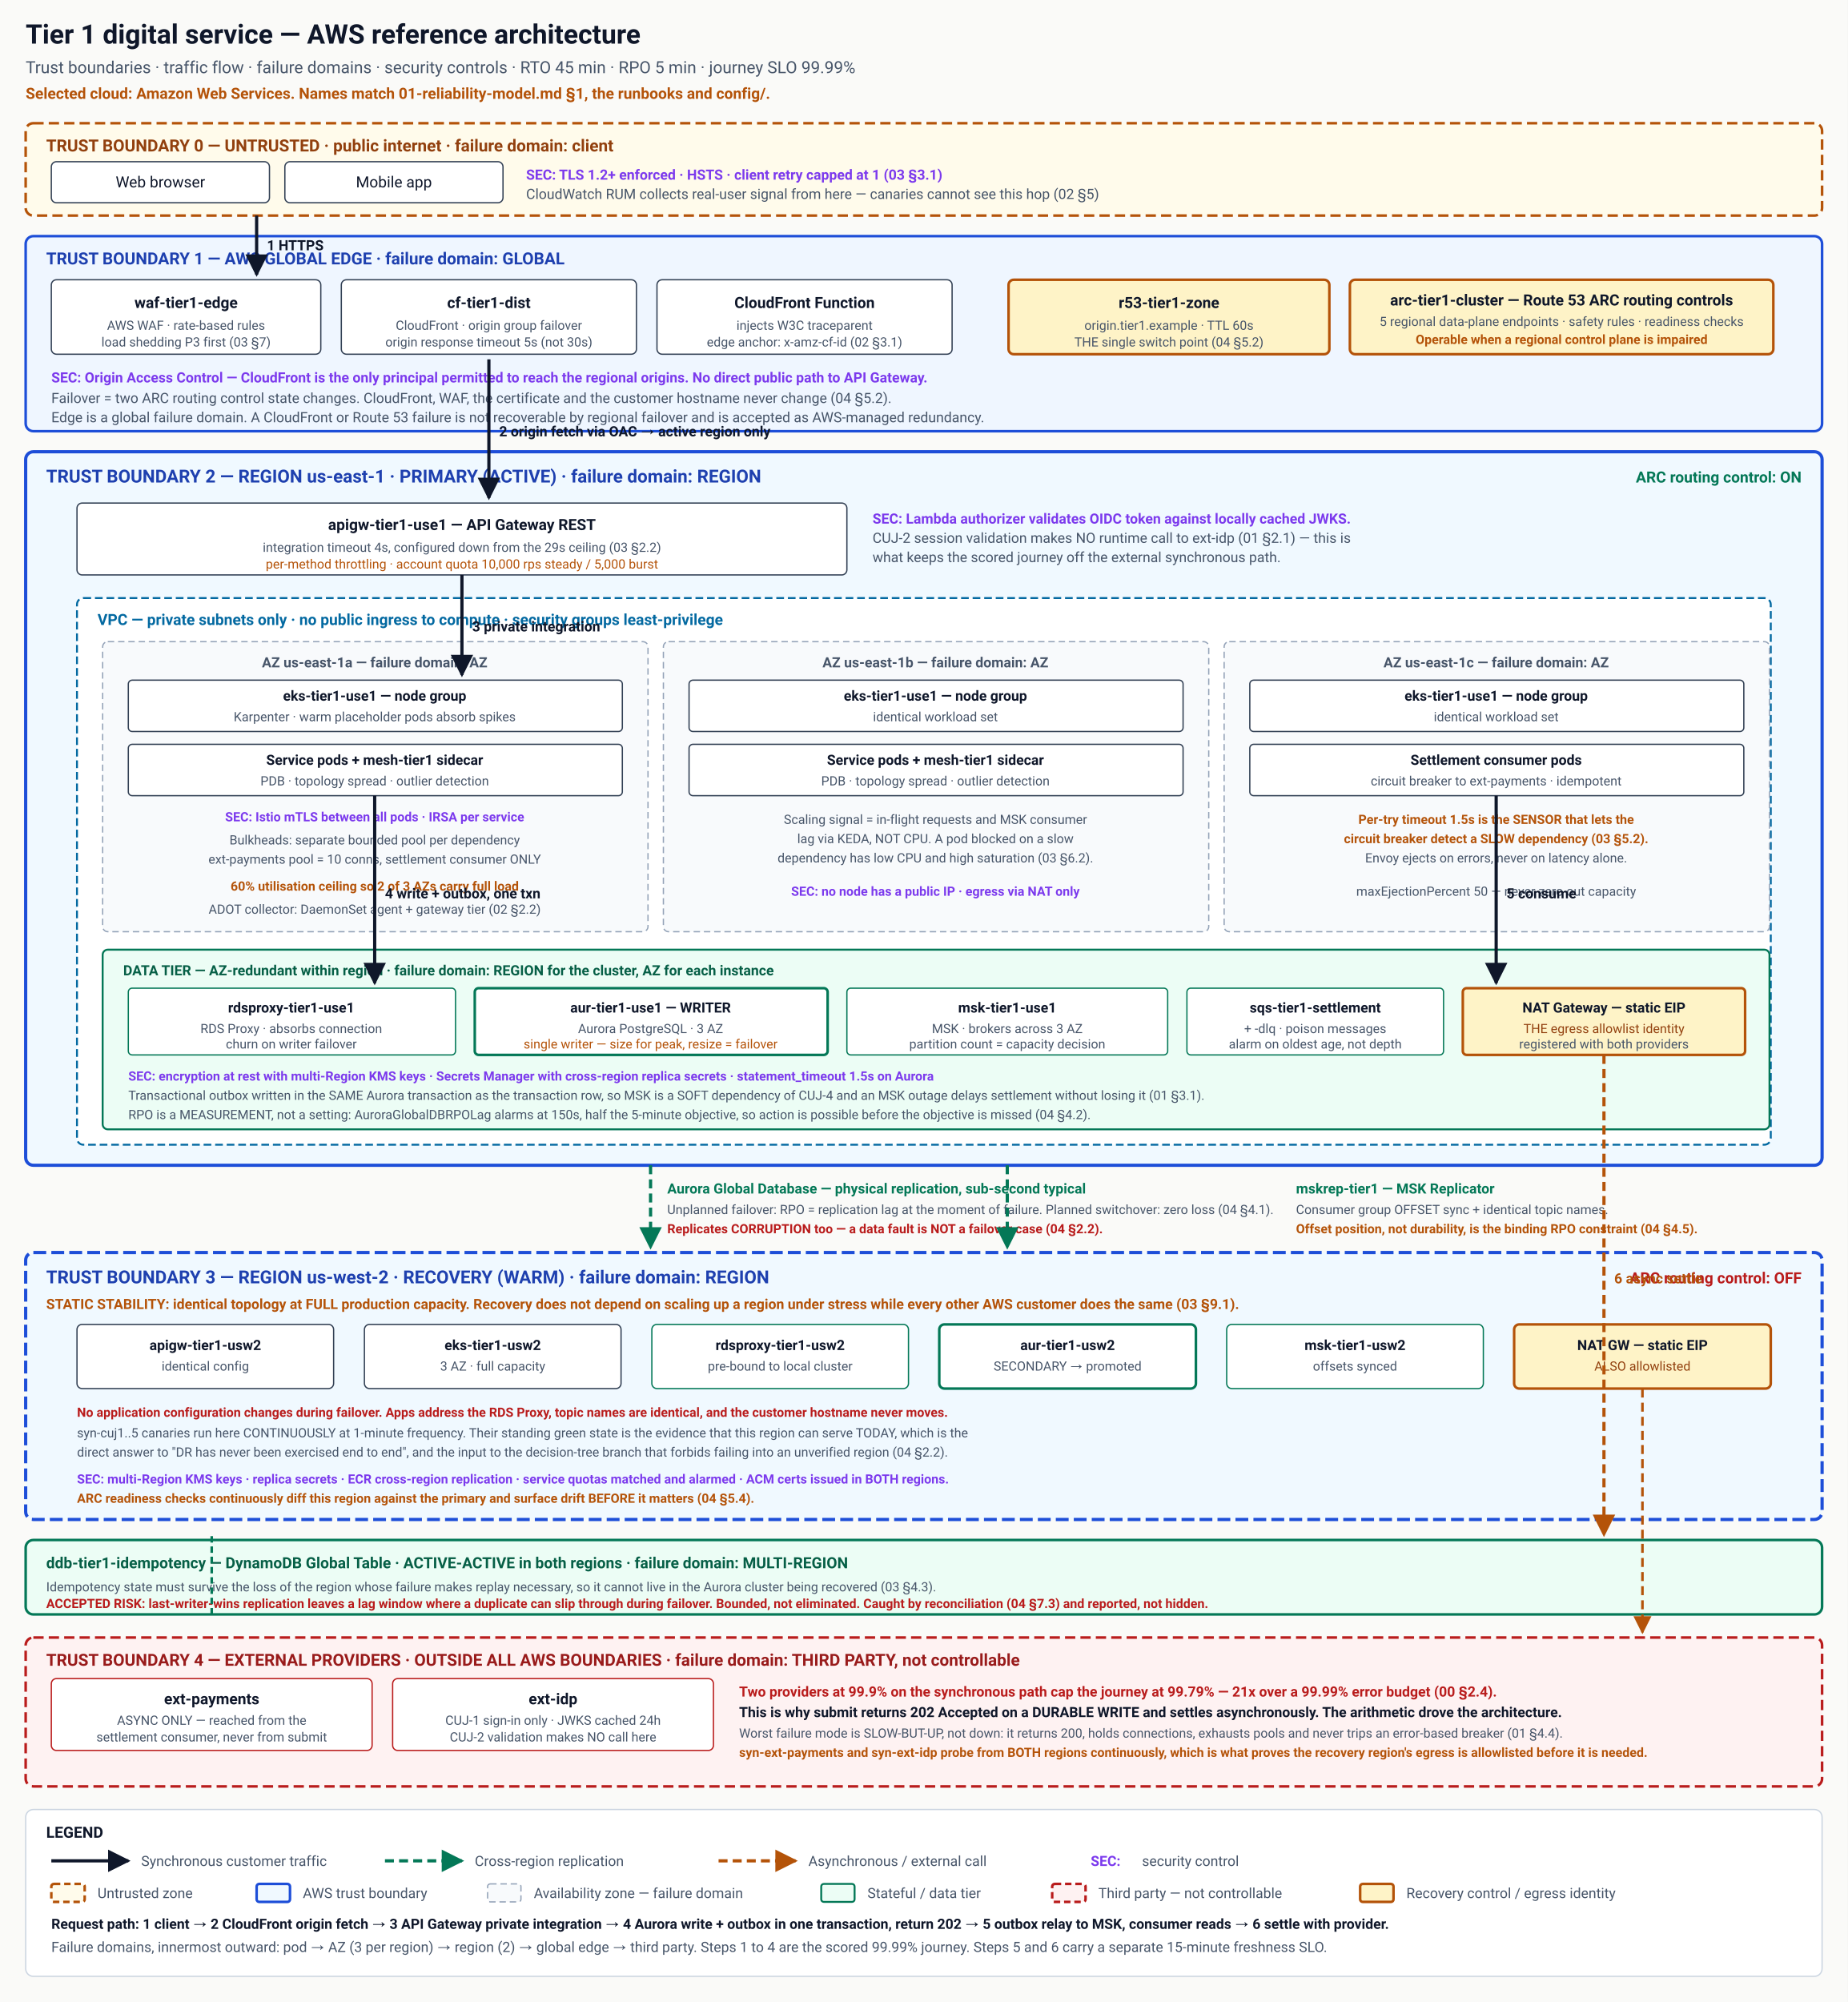
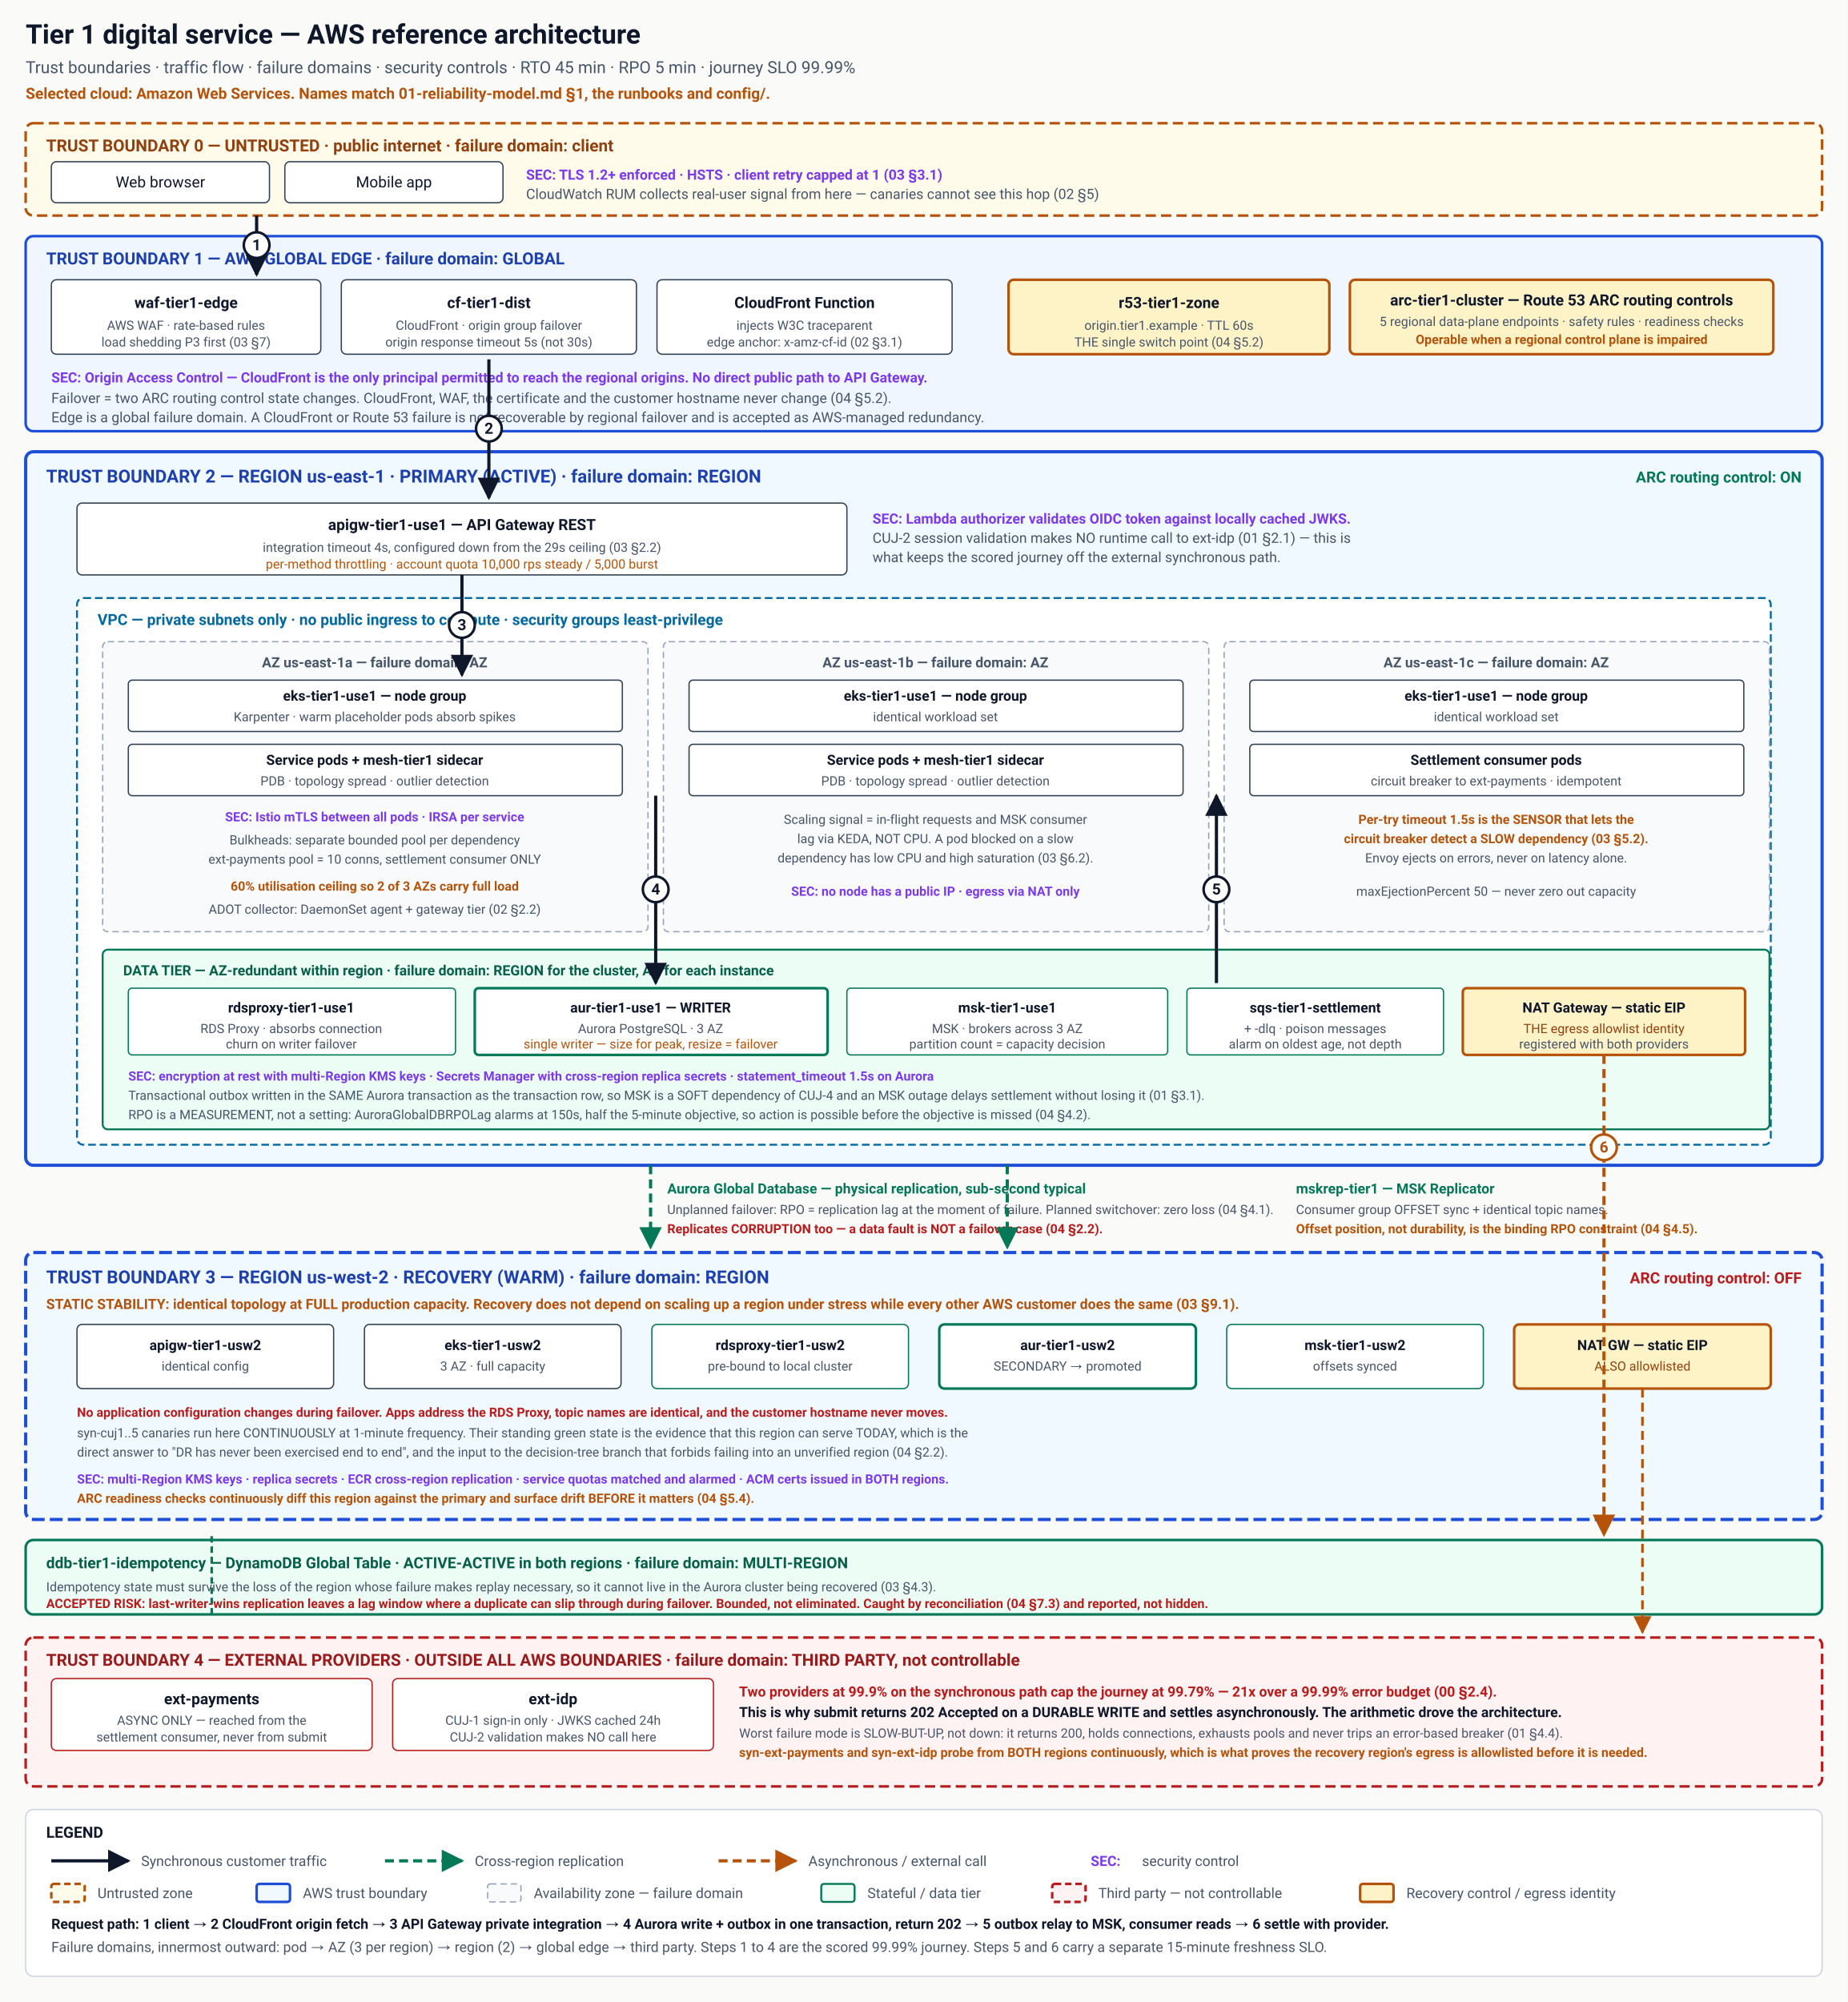
<svg xmlns="http://www.w3.org/2000/svg" width="1440" height="1560" viewBox="0 0 1440 1560" font-family="-apple-system, BlinkMacSystemFont, 'Segoe UI', Roboto, Helvetica, Arial, sans-serif">
  <defs>
    <marker id="flow" viewBox="0 0 10 10" refX="9" refY="5" markerWidth="7" markerHeight="7" orient="auto-start-reverse">
      <path d="M 0 0 L 10 5 L 0 10 z" fill="#0F172A" />
    </marker>
    <marker id="repl" viewBox="0 0 10 10" refX="9" refY="5" markerWidth="7" markerHeight="7" orient="auto-start-reverse">
      <path d="M 0 0 L 10 5 L 0 10 z" fill="#047857" />
    </marker>
    <marker id="ext" viewBox="0 0 10 10" refX="9" refY="5" markerWidth="7" markerHeight="7" orient="auto-start-reverse">
      <path d="M 0 0 L 10 5 L 0 10 z" fill="#B45309" />
    </marker>
  </defs>
  <rect width="1440" height="1560" fill="#FAFAF8" />
  <text x="20" y="34" font-size="21" font-weight="700" fill="#0F172A">Tier 1 digital service — AWS reference architecture</text>
  <text x="20" y="57" font-size="13" fill="#475569">Trust boundaries · traffic flow · failure domains · security controls · RTO 45 min · RPO 5 min · journey SLO 99.99%</text>
  <text x="20" y="77" font-size="12" fill="#B45309" font-weight="600">Selected cloud: Amazon Web Services. Names match 01-reliability-model.md §1, the runbooks and config/.</text>
  <rect x="20" y="96" width="1400" height="72" rx="6" fill="#FFFBEB" stroke="#B45309" stroke-width="2" stroke-dasharray="8 4" />
  <text x="36" y="118" font-size="13" font-weight="700" fill="#92400E">TRUST BOUNDARY 0 — UNTRUSTED · public internet · failure domain: client</text>
  <rect x="40" y="126" width="170" height="32" rx="4" fill="#FFFFFF" stroke="#334155" />
  <text x="125" y="146" font-size="12" fill="#0F172A" text-anchor="middle">Web browser</text>
  <rect x="222" y="126" width="170" height="32" rx="4" fill="#FFFFFF" stroke="#334155" />
  <text x="307" y="146" font-size="12" fill="#0F172A" text-anchor="middle">Mobile app</text>
  <text x="410" y="140" font-size="11" fill="#7C3AED" font-weight="600">SEC: TLS 1.2+ enforced · HSTS · client retry capped at 1 (03 §3.1)</text>
  <text x="410" y="155" font-size="11" fill="#475569">CloudWatch RUM collects real-user signal from here — canaries cannot see this hop (02 §5)</text>
  <rect x="20" y="184" width="1400" height="152" rx="6" fill="#EFF6FF" stroke="#1D4ED8" stroke-width="2" />
  <text x="36" y="206" font-size="13" font-weight="700" fill="#1E40AF">TRUST BOUNDARY 1 — AWS GLOBAL EDGE · failure domain: GLOBAL</text>
  <rect x="40" y="218" width="210" height="58" rx="4" fill="#FFFFFF" stroke="#334155" />
  <text x="145" y="240" font-size="12" font-weight="600" fill="#0F172A" text-anchor="middle">waf-tier1-edge</text>
  <text x="145" y="257" font-size="10" fill="#475569" text-anchor="middle">AWS WAF · rate-based rules</text>
  <text x="145" y="270" font-size="10" fill="#475569" text-anchor="middle">load shedding P3 first (03 §7)</text>
  <rect x="266" y="218" width="230" height="58" rx="4" fill="#FFFFFF" stroke="#334155" />
  <text x="381" y="240" font-size="12" font-weight="600" fill="#0F172A" text-anchor="middle">cf-tier1-dist</text>
  <text x="381" y="257" font-size="10" fill="#475569" text-anchor="middle">CloudFront · origin group failover</text>
  <text x="381" y="270" font-size="10" fill="#475569" text-anchor="middle">origin response timeout 5s (not 30s)</text>
  <rect x="512" y="218" width="230" height="58" rx="4" fill="#FFFFFF" stroke="#334155" />
  <text x="627" y="240" font-size="12" font-weight="600" fill="#0F172A" text-anchor="middle">CloudFront Function</text>
  <text x="627" y="257" font-size="10" fill="#475569" text-anchor="middle">injects W3C traceparent</text>
  <text x="627" y="270" font-size="10" fill="#475569" text-anchor="middle">edge anchor: x-amz-cf-id (02 §3.1)</text>
  <rect x="786" y="218" width="250" height="58" rx="4" fill="#FEF3C7" stroke="#B45309" stroke-width="2" />
  <text x="911" y="240" font-size="12" font-weight="600" fill="#0F172A" text-anchor="middle">r53-tier1-zone</text>
  <text x="911" y="257" font-size="10" fill="#475569" text-anchor="middle">origin.tier1.example · TTL 60s</text>
  <text x="911" y="270" font-size="10" fill="#475569" text-anchor="middle">THE single switch point (04 §5.2)</text>
  <rect x="1052" y="218" width="330" height="58" rx="4" fill="#FEF3C7" stroke="#B45309" stroke-width="2" />
  <text x="1217" y="238" font-size="12" font-weight="600" fill="#0F172A" text-anchor="middle">arc-tier1-cluster — Route 53 ARC routing controls</text>
  <text x="1217" y="254" font-size="10" fill="#475569" text-anchor="middle">5 regional data-plane endpoints · safety rules · readiness checks</text>
  <text x="1217" y="268" font-size="10" fill="#B45309" text-anchor="middle" font-weight="600">Operable when a regional control plane is impaired</text>
  <text x="40" y="298" font-size="11" fill="#7C3AED" font-weight="600">SEC: Origin Access Control — CloudFront is the only principal permitted to reach the regional origins. No direct public path to API Gateway.</text>
  <text x="40" y="314" font-size="11" fill="#475569">Failover = two ARC routing control state changes. CloudFront, WAF, the certificate and the customer hostname never change (04 §5.2).</text>
  <text x="40" y="329" font-size="11" fill="#475569">Edge is a global failure domain. A CloudFront or Route 53 failure is not recoverable by regional failover and is accepted as AWS-managed redundancy.</text>
  <rect x="20" y="352" width="1400" height="556" rx="6" fill="#F0F9FF" stroke="#1D4ED8" stroke-width="2.5" />
  <text x="36" y="376" font-size="14" font-weight="700" fill="#1E40AF">TRUST BOUNDARY 2 — REGION us-east-1 · PRIMARY (ACTIVE) · failure domain: REGION</text>
  <text x="1404" y="376" font-size="12" font-weight="700" fill="#047857" text-anchor="end">ARC routing control: ON</text>
  <rect x="60" y="392" width="600" height="56" rx="4" fill="#FFFFFF" stroke="#334155" />
  <text x="360" y="413" font-size="12" font-weight="600" fill="#0F172A" text-anchor="middle">apigw-tier1-use1 — API Gateway REST</text>
  <text x="360" y="430" font-size="10" fill="#475569" text-anchor="middle">integration timeout 4s, configured down from the 29s ceiling (03 §2.2)</text>
  <text x="360" y="443" font-size="10" fill="#B45309" text-anchor="middle">per-method throttling · account quota 10,000 rps steady / 5,000 burst</text>
  <text x="680" y="408" font-size="11" fill="#7C3AED" font-weight="600">SEC: Lambda authorizer validates OIDC token against locally cached JWKS.</text>
  <text x="680" y="423" font-size="11" fill="#475569">CUJ-2 session validation makes NO runtime call to ext-idp (01 §2.1) — this is</text>
  <text x="680" y="438" font-size="11" fill="#475569">what keeps the scored journey off the external synchronous path.</text>
  <rect x="60" y="466" width="1320" height="426" rx="5" fill="#FFFFFF" stroke="#0369A1" stroke-width="1.5" stroke-dasharray="6 3" />
  <text x="76" y="487" font-size="12" font-weight="700" fill="#0369A1">VPC — private subnets only · no public ingress to compute · security groups least-privilege</text>
  <rect x="80" y="500" width="425" height="226" rx="4" fill="#F8FAFC" stroke="#94A3B8" stroke-dasharray="5 3" />
  <text x="292" y="520" font-size="11" font-weight="700" fill="#475569" text-anchor="middle">AZ us-east-1a — failure domain: AZ</text>
  <rect x="100" y="530" width="385" height="40" rx="3" fill="#FFFFFF" stroke="#334155" />
  <text x="292" y="546" font-size="11" font-weight="600" fill="#0F172A" text-anchor="middle">eks-tier1-use1 — node group</text>
  <text x="292" y="562" font-size="10" fill="#475569" text-anchor="middle">Karpenter · warm placeholder pods absorb spikes</text>
  <rect x="100" y="580" width="385" height="40" rx="3" fill="#FFFFFF" stroke="#334155" />
  <text x="292" y="596" font-size="11" font-weight="600" fill="#0F172A" text-anchor="middle">Service pods + mesh-tier1 sidecar</text>
  <text x="292" y="612" font-size="10" fill="#475569" text-anchor="middle">PDB · topology spread · outlier detection</text>
  <text x="292" y="640" font-size="10" fill="#7C3AED" text-anchor="middle" font-weight="600">SEC: Istio mTLS between all pods · IRSA per service</text>
  <text x="292" y="658" font-size="10" fill="#475569" text-anchor="middle">Bulkheads: separate bounded pool per dependency</text>
  <text x="292" y="673" font-size="10" fill="#475569" text-anchor="middle">ext-payments pool = 10 conns, settlement consumer ONLY</text>
  <text x="292" y="694" font-size="10" fill="#B45309" text-anchor="middle" font-weight="600">60% utilisation ceiling so 2 of 3 AZs carry full load</text>
  <text x="292" y="712" font-size="10" fill="#475569" text-anchor="middle">ADOT collector: DaemonSet agent + gateway tier (02 §2.2)</text>
  <rect x="517" y="500" width="425" height="226" rx="4" fill="#F8FAFC" stroke="#94A3B8" stroke-dasharray="5 3" />
  <text x="729" y="520" font-size="11" font-weight="700" fill="#475569" text-anchor="middle">AZ us-east-1b — failure domain: AZ</text>
  <rect x="537" y="530" width="385" height="40" rx="3" fill="#FFFFFF" stroke="#334155" />
  <text x="729" y="546" font-size="11" font-weight="600" fill="#0F172A" text-anchor="middle">eks-tier1-use1 — node group</text>
  <text x="729" y="562" font-size="10" fill="#475569" text-anchor="middle">identical workload set</text>
  <rect x="537" y="580" width="385" height="40" rx="3" fill="#FFFFFF" stroke="#334155" />
  <text x="729" y="596" font-size="11" font-weight="600" fill="#0F172A" text-anchor="middle">Service pods + mesh-tier1 sidecar</text>
  <text x="729" y="612" font-size="10" fill="#475569" text-anchor="middle">PDB · topology spread · outlier detection</text>
  <text x="729" y="642" font-size="10" fill="#475569" text-anchor="middle">Scaling signal = in-flight requests and MSK consumer</text>
  <text x="729" y="657" font-size="10" fill="#475569" text-anchor="middle">lag via KEDA, NOT CPU. A pod blocked on a slow</text>
  <text x="729" y="672" font-size="10" fill="#475569" text-anchor="middle">dependency has low CPU and high saturation (03 §6.2).</text>
  <text x="729" y="698" font-size="10" fill="#7C3AED" text-anchor="middle" font-weight="600">SEC: no node has a public IP · egress via NAT only</text>
  <rect x="954" y="500" width="425" height="226" rx="4" fill="#F8FAFC" stroke="#94A3B8" stroke-dasharray="5 3" />
  <text x="1166" y="520" font-size="11" font-weight="700" fill="#475569" text-anchor="middle">AZ us-east-1c — failure domain: AZ</text>
  <rect x="974" y="530" width="385" height="40" rx="3" fill="#FFFFFF" stroke="#334155" />
  <text x="1166" y="546" font-size="11" font-weight="600" fill="#0F172A" text-anchor="middle">eks-tier1-use1 — node group</text>
  <text x="1166" y="562" font-size="10" fill="#475569" text-anchor="middle">identical workload set</text>
  <rect x="974" y="580" width="385" height="40" rx="3" fill="#FFFFFF" stroke="#334155" />
  <text x="1166" y="596" font-size="11" font-weight="600" fill="#0F172A" text-anchor="middle">Settlement consumer pods</text>
  <text x="1166" y="612" font-size="10" fill="#475569" text-anchor="middle">circuit breaker to ext-payments · idempotent</text>
  <text x="1166" y="642" font-size="10" fill="#B45309" text-anchor="middle" font-weight="600">Per-try timeout 1.5s is the SENSOR that lets the</text>
  <text x="1166" y="657" font-size="10" fill="#B45309" text-anchor="middle" font-weight="600">circuit breaker detect a SLOW dependency (03 §5.2).</text>
  <text x="1166" y="672" font-size="10" fill="#475569" text-anchor="middle">Envoy ejects on errors, never on latency alone.</text>
  <text x="1166" y="698" font-size="10" fill="#475569" text-anchor="middle">maxEjectionPercent 50 — never zero out capacity</text>
  <rect x="80" y="740" width="1299" height="140" rx="4" fill="#ECFDF5" stroke="#047857" stroke-width="1.5" />
  <text x="96" y="760" font-size="11" font-weight="700" fill="#065F46">DATA TIER — AZ-redundant within region · failure domain: REGION for the cluster, AZ for each instance</text>
  <rect x="100" y="770" width="255" height="52" rx="3" fill="#FFFFFF" stroke="#047857" />
  <text x="227" y="789" font-size="11" font-weight="600" fill="#0F172A" text-anchor="middle">rdsproxy-tier1-use1</text>
  <text x="227" y="805" font-size="10" fill="#475569" text-anchor="middle">RDS Proxy · absorbs connection</text>
  <text x="227" y="817" font-size="10" fill="#475569" text-anchor="middle">churn on writer failover</text>
  <rect x="370" y="770" width="275" height="52" rx="3" fill="#FFFFFF" stroke="#047857" stroke-width="2" />
  <text x="507" y="789" font-size="11" font-weight="600" fill="#0F172A" text-anchor="middle">aur-tier1-use1 — WRITER</text>
  <text x="507" y="805" font-size="10" fill="#475569" text-anchor="middle">Aurora PostgreSQL · 3 AZ</text>
  <text x="507" y="817" font-size="10" fill="#B45309" text-anchor="middle">single writer — size for peak, resize = failover</text>
  <rect x="660" y="770" width="250" height="52" rx="3" fill="#FFFFFF" stroke="#047857" />
  <text x="785" y="789" font-size="11" font-weight="600" fill="#0F172A" text-anchor="middle">msk-tier1-use1</text>
  <text x="785" y="805" font-size="10" fill="#475569" text-anchor="middle">MSK · brokers across 3 AZ</text>
  <text x="785" y="817" font-size="10" fill="#475569" text-anchor="middle">partition count = capacity decision</text>
  <rect x="925" y="770" width="200" height="52" rx="3" fill="#FFFFFF" stroke="#047857" />
  <text x="1025" y="789" font-size="11" font-weight="600" fill="#0F172A" text-anchor="middle">sqs-tier1-settlement</text>
  <text x="1025" y="805" font-size="10" fill="#475569" text-anchor="middle">+ -dlq · poison messages</text>
  <text x="1025" y="817" font-size="10" fill="#475569" text-anchor="middle">alarm on oldest age, not depth</text>
  <rect x="1140" y="770" width="220" height="52" rx="3" fill="#FEF3C7" stroke="#B45309" stroke-width="2" />
  <text x="1250" y="789" font-size="11" font-weight="600" fill="#0F172A" text-anchor="middle">NAT Gateway — static EIP</text>
  <text x="1250" y="805" font-size="10" fill="#92400E" text-anchor="middle">THE egress allowlist identity</text>
  <text x="1250" y="817" font-size="10" fill="#475569" text-anchor="middle">registered with both providers</text>
  <text x="100" y="842" font-size="10" fill="#7C3AED" font-weight="600">SEC: encryption at rest with multi-Region KMS keys · Secrets Manager with cross-region replica secrets · statement_timeout 1.5s on Aurora</text>
  <text x="100" y="857" font-size="10" fill="#475569">Transactional outbox written in the SAME Aurora transaction as the transaction row, so MSK is a SOFT dependency of CUJ-4 and an MSK outage delays settlement without losing it (01 §3.1).</text>
  <text x="100" y="872" font-size="10" fill="#475569">RPO is a MEASUREMENT, not a setting: AuroraGlobalDBRPOLag alarms at 150s, half the 5-minute objective, so action is possible before the objective is missed (04 §4.2).</text>
  <line x1="507" y1="908" x2="507" y2="972" stroke="#047857" stroke-width="2.5" stroke-dasharray="7 4" marker-end="url(#repl)" />
  <text x="520" y="930" font-size="11" font-weight="700" fill="#047857">Aurora Global Database — physical replication, sub-second typical</text>
  <text x="520" y="946" font-size="10" fill="#475569">Unplanned failover: RPO = replication lag at the moment of failure. Planned switchover: zero loss (04 §4.1).</text>
  <text x="520" y="961" font-size="10" fill="#B91C1C" font-weight="600">Replicates CORRUPTION too — a data fault is NOT a failover case (04 §2.2).</text>
  <line x1="785" y1="908" x2="785" y2="972" stroke="#047857" stroke-width="2.5" stroke-dasharray="7 4" marker-end="url(#repl)" />
  <text x="1010" y="930" font-size="11" font-weight="700" fill="#047857">mskrep-tier1 — MSK Replicator</text>
  <text x="1010" y="946" font-size="10" fill="#475569">Consumer group OFFSET sync + identical topic names.</text>
  <text x="1010" y="961" font-size="10" fill="#B45309" font-weight="600">Offset position, not durability, is the binding RPO constraint (04 §4.5).</text>
  <rect x="20" y="976" width="1400" height="208" rx="6" fill="#F0F9FF" stroke="#1D4ED8" stroke-width="2.5" stroke-dasharray="10 4" />
  <text x="36" y="1000" font-size="14" font-weight="700" fill="#1E40AF">TRUST BOUNDARY 3 — REGION us-west-2 · RECOVERY (WARM) · failure domain: REGION</text>
  <text x="1404" y="1000" font-size="12" font-weight="700" fill="#B91C1C" text-anchor="end">ARC routing control: OFF</text>
  <text x="36" y="1020" font-size="11" fill="#B45309" font-weight="600">STATIC STABILITY: identical topology at FULL production capacity. Recovery does not depend on scaling up a region under stress while every other AWS customer does the same (03 §9.1).</text>
  <rect x="60" y="1032" width="200" height="50" rx="4" fill="#FFFFFF" stroke="#334155" />
  <text x="160" y="1052" font-size="11" font-weight="600" fill="#0F172A" text-anchor="middle">apigw-tier1-usw2</text>
  <text x="160" y="1068" font-size="10" fill="#475569" text-anchor="middle">identical config</text>
  <rect x="284" y="1032" width="200" height="50" rx="4" fill="#FFFFFF" stroke="#334155" />
  <text x="384" y="1052" font-size="11" font-weight="600" fill="#0F172A" text-anchor="middle">eks-tier1-usw2</text>
  <text x="384" y="1068" font-size="10" fill="#475569" text-anchor="middle">3 AZ · full capacity</text>
  <rect x="508" y="1032" width="200" height="50" rx="4" fill="#FFFFFF" stroke="#047857" />
  <text x="608" y="1052" font-size="11" font-weight="600" fill="#0F172A" text-anchor="middle">rdsproxy-tier1-usw2</text>
  <text x="608" y="1068" font-size="10" fill="#475569" text-anchor="middle">pre-bound to local cluster</text>
  <rect x="732" y="1032" width="200" height="50" rx="4" fill="#FFFFFF" stroke="#047857" stroke-width="2" />
  <text x="832" y="1052" font-size="11" font-weight="600" fill="#0F172A" text-anchor="middle">aur-tier1-usw2</text>
  <text x="832" y="1068" font-size="10" fill="#475569" text-anchor="middle">SECONDARY → promoted</text>
  <rect x="956" y="1032" width="200" height="50" rx="4" fill="#FFFFFF" stroke="#047857" />
  <text x="1056" y="1052" font-size="11" font-weight="600" fill="#0F172A" text-anchor="middle">msk-tier1-usw2</text>
  <text x="1056" y="1068" font-size="10" fill="#475569" text-anchor="middle">offsets synced</text>
  <rect x="1180" y="1032" width="200" height="50" rx="4" fill="#FEF3C7" stroke="#B45309" stroke-width="2" />
  <text x="1280" y="1052" font-size="11" font-weight="600" fill="#0F172A" text-anchor="middle">NAT GW — static EIP</text>
  <text x="1280" y="1068" font-size="10" fill="#92400E" text-anchor="middle">ALSO allowlisted</text>
  <text x="60" y="1104" font-size="10" fill="#B91C1C" font-weight="600">No application configuration changes during failover. Apps address the RDS Proxy, topic names are identical, and the customer hostname never moves.</text>
  <text x="60" y="1120" font-size="10" fill="#475569">syn-cuj1..5 canaries run here CONTINUOUSLY at 1-minute frequency. Their standing green state is the evidence that this region can serve TODAY, which is the</text>
  <text x="60" y="1135" font-size="10" fill="#475569">direct answer to "DR has never been exercised end to end", and the input to the decision-tree branch that forbids failing into an unverified region (04 §2.2).</text>
  <text x="60" y="1156" font-size="10" fill="#7C3AED" font-weight="600">SEC: multi-Region KMS keys · replica secrets · ECR cross-region replication · service quotas matched and alarmed · ACM certs issued in BOTH regions.</text>
  <text x="60" y="1171" font-size="10" fill="#B45309" font-weight="600">ARC readiness checks continuously diff this region against the primary and surface drift BEFORE it matters (04 §5.4).</text>
  <rect x="20" y="1200" width="1400" height="58" rx="6" fill="#ECFDF5" stroke="#047857" stroke-width="2" />
  <text x="36" y="1222" font-size="12" font-weight="700" fill="#065F46">ddb-tier1-idempotency — DynamoDB Global Table · ACTIVE-ACTIVE in both regions · failure domain: MULTI-REGION</text>
  <text x="36" y="1240" font-size="10" fill="#475569">Idempotency state must survive the loss of the region whose failure makes replay necessary, so it cannot live in the Aurora cluster being recovered (03 §4.3).</text>
  <text x="36" y="1253" font-size="10" fill="#B91C1C" font-weight="600">ACCEPTED RISK: last-writer-wins replication leaves a lag window where a duplicate can slip through during failover. Bounded, not eliminated. Caught by reconciliation (04 §7.3) and reported, not hidden.</text>
  <rect x="20" y="1276" width="1400" height="116" rx="6" fill="#FEF2F2" stroke="#B91C1C" stroke-width="2" stroke-dasharray="8 4" />
  <text x="36" y="1298" font-size="13" font-weight="700" fill="#991B1B">TRUST BOUNDARY 4 — EXTERNAL PROVIDERS · OUTSIDE ALL AWS BOUNDARIES · failure domain: THIRD PARTY, not controllable</text>
  <rect x="40" y="1308" width="250" height="56" rx="4" fill="#FFFFFF" stroke="#B91C1C" />
  <text x="165" y="1328" font-size="12" font-weight="600" fill="#0F172A" text-anchor="middle">ext-payments</text>
  <text x="165" y="1344" font-size="10" fill="#475569" text-anchor="middle">ASYNC ONLY — reached from the</text>
  <text x="165" y="1357" font-size="10" fill="#475569" text-anchor="middle">settlement consumer, never from submit</text>
  <rect x="306" y="1308" width="250" height="56" rx="4" fill="#FFFFFF" stroke="#B91C1C" />
  <text x="431" y="1328" font-size="12" font-weight="600" fill="#0F172A" text-anchor="middle">ext-idp</text>
  <text x="431" y="1344" font-size="10" fill="#475569" text-anchor="middle">CUJ-1 sign-in only · JWKS cached 24h</text>
  <text x="431" y="1357" font-size="10" fill="#475569" text-anchor="middle">CUJ-2 validation makes NO call here</text>
  <text x="576" y="1322" font-size="11" fill="#B91C1C" font-weight="700">Two providers at 99.9% on the synchronous path cap the journey at 99.79% — 21x over a 99.99% error budget (00 §2.4).</text>
  <text x="576" y="1338" font-size="11" fill="#0F172A" font-weight="600">This is why submit returns 202 Accepted on a DURABLE WRITE and settles asynchronously. The arithmetic drove the architecture.</text>
  <text x="576" y="1354" font-size="10" fill="#475569">Worst failure mode is SLOW-BUT-UP, not down: it returns 200, holds connections, exhausts pools and never trips an error-based breaker (01 §4.4).</text>
  <text x="576" y="1369" font-size="10" fill="#B45309" font-weight="600">syn-ext-payments and syn-ext-idp probe from BOTH regions continuously, which is what proves the recovery region's egress is allowlisted before it is needed.</text>
  <line x1="200" y1="168" x2="200" y2="214" stroke="#0F172A" stroke-width="2.5" marker-end="url(#flow)" />
-   <text x="208" y="195" font-size="11" font-weight="700" fill="#0F172A">1 HTTPS</text>
  <line x1="381" y1="280" x2="381" y2="388" stroke="#0F172A" stroke-width="2.5" marker-end="url(#flow)" />
-   <text x="389" y="340" font-size="11" font-weight="700" fill="#0F172A">2 origin fetch via OAC → active region only</text>
  <line x1="360" y1="448" x2="360" y2="526" stroke="#0F172A" stroke-width="2.5" marker-end="url(#flow)" />
-   <text x="368" y="492" font-size="11" font-weight="700" fill="#0F172A">3 private integration</text>
-   <line x1="292" y1="620" x2="292" y2="766" stroke="#0F172A" stroke-width="2.5" marker-end="url(#flow)" />
-   <text x="300" y="700" font-size="11" font-weight="700" fill="#0F172A">4 write + outbox, one txn</text>
-   <line x1="1166" y1="620" x2="1166" y2="766" stroke="#0F172A" stroke-width="2.5" marker-end="url(#flow)" />
-   <text x="1174" y="700" font-size="11" font-weight="700" fill="#0F172A">5 consume</text>
+   <line x1="511" y1="620" x2="511" y2="766" stroke="#0F172A" stroke-width="2.5" marker-end="url(#flow)" />
+   <line x1="948" y1="766" x2="948" y2="620" stroke="#0F172A" stroke-width="2.5" marker-end="url(#flow)" />
  <line x1="1250" y1="822" x2="1250" y2="1196" stroke="#B45309" stroke-width="2.5" stroke-dasharray="7 4" marker-end="url(#ext)" />
-   <text x="1258" y="1000" font-size="11" font-weight="700" fill="#B45309">6 async settle</text>
  <line x1="1280" y1="1082" x2="1280" y2="1272" stroke="#B45309" stroke-width="2" stroke-dasharray="7 4" marker-end="url(#ext)" />
  <line x1="165" y1="1258" x2="165" y2="1196" stroke="#047857" stroke-width="2" stroke-dasharray="5 3" />
+   <g font-size="12" font-weight="700" text-anchor="middle">
+     <circle cx="200" cy="191" r="10" fill="#FFFFFF" stroke="#0F172A" stroke-width="2" />
+     <text x="200" y="195" fill="#0F172A">1</text>
+     <circle cx="381" cy="334" r="10" fill="#FFFFFF" stroke="#0F172A" stroke-width="2" />
+     <text x="381" y="338" fill="#0F172A">2</text>
+     <circle cx="360" cy="487" r="10" fill="#FFFFFF" stroke="#0F172A" stroke-width="2" />
+     <text x="360" y="491" fill="#0F172A">3</text>
+     <circle cx="511" cy="693" r="10" fill="#FFFFFF" stroke="#0F172A" stroke-width="2" />
+     <text x="511" y="697" fill="#0F172A">4</text>
+     <circle cx="948" cy="693" r="10" fill="#FFFFFF" stroke="#0F172A" stroke-width="2" />
+     <text x="948" y="697" fill="#0F172A">5</text>
+     <circle cx="1250" cy="894" r="10" fill="#FFFFFF" stroke="#B45309" stroke-width="2" />
+     <text x="1250" y="898" fill="#B45309">6</text>
+   </g>
  <rect x="20" y="1410" width="1400" height="130" rx="6" fill="#FFFFFF" stroke="#CBD5E1" />
  <text x="36" y="1432" font-size="12" font-weight="700" fill="#0F172A">LEGEND</text>
  <line x1="40" y1="1450" x2="100" y2="1450" stroke="#0F172A" stroke-width="2.5" marker-end="url(#flow)" />
  <text x="110" y="1454" font-size="11" fill="#475569">Synchronous customer traffic</text>
  <line x1="300" y1="1450" x2="360" y2="1450" stroke="#047857" stroke-width="2.5" stroke-dasharray="7 4" marker-end="url(#repl)" />
  <text x="370" y="1454" font-size="11" fill="#475569">Cross-region replication</text>
  <line x1="560" y1="1450" x2="620" y2="1450" stroke="#B45309" stroke-width="2.5" stroke-dasharray="7 4" marker-end="url(#ext)" />
  <text x="630" y="1454" font-size="11" fill="#475569">Asynchronous / external call</text>
  <text x="850" y="1454" font-size="11" fill="#7C3AED" font-weight="600">SEC:</text>
  <text x="890" y="1454" font-size="11" fill="#475569">security control</text>
  <rect x="40" y="1468" width="26" height="14" rx="2" fill="#FFFBEB" stroke="#B45309" stroke-width="2" stroke-dasharray="5 3" />
  <text x="76" y="1479" font-size="11" fill="#475569">Untrusted zone</text>
  <rect x="200" y="1468" width="26" height="14" rx="2" fill="#F0F9FF" stroke="#1D4ED8" stroke-width="2" />
  <text x="236" y="1479" font-size="11" fill="#475569">AWS trust boundary</text>
  <rect x="380" y="1468" width="26" height="14" rx="2" fill="#F8FAFC" stroke="#94A3B8" stroke-dasharray="5 3" />
  <text x="416" y="1479" font-size="11" fill="#475569">Availability zone — failure domain</text>
  <rect x="640" y="1468" width="26" height="14" rx="2" fill="#ECFDF5" stroke="#047857" stroke-width="1.5" />
  <text x="676" y="1479" font-size="11" fill="#475569">Stateful / data tier</text>
  <rect x="820" y="1468" width="26" height="14" rx="2" fill="#FEF2F2" stroke="#B91C1C" stroke-width="2" stroke-dasharray="5 3" />
  <text x="856" y="1479" font-size="11" fill="#475569">Third party — not controllable</text>
  <rect x="1060" y="1468" width="26" height="14" rx="2" fill="#FEF3C7" stroke="#B45309" stroke-width="2" />
  <text x="1096" y="1479" font-size="11" fill="#475569">Recovery control / egress identity</text>
  <text x="40" y="1503" font-size="11" fill="#0F172A" font-weight="600">Request path: 1 client → 2 CloudFront origin fetch → 3 API Gateway private integration → 4 Aurora write + outbox in one transaction, return 202 → 5 outbox relay to MSK, consumer reads → 6 settle with provider.</text>
  <text x="40" y="1521" font-size="11" fill="#475569">Failure domains, innermost outward: pod → AZ (3 per region) → region (2) → global edge → third party. Steps 1 to 4 are the scored 99.99% journey. Steps 5 and 6 carry a separate 15-minute freshness SLO.</text>
</svg>
